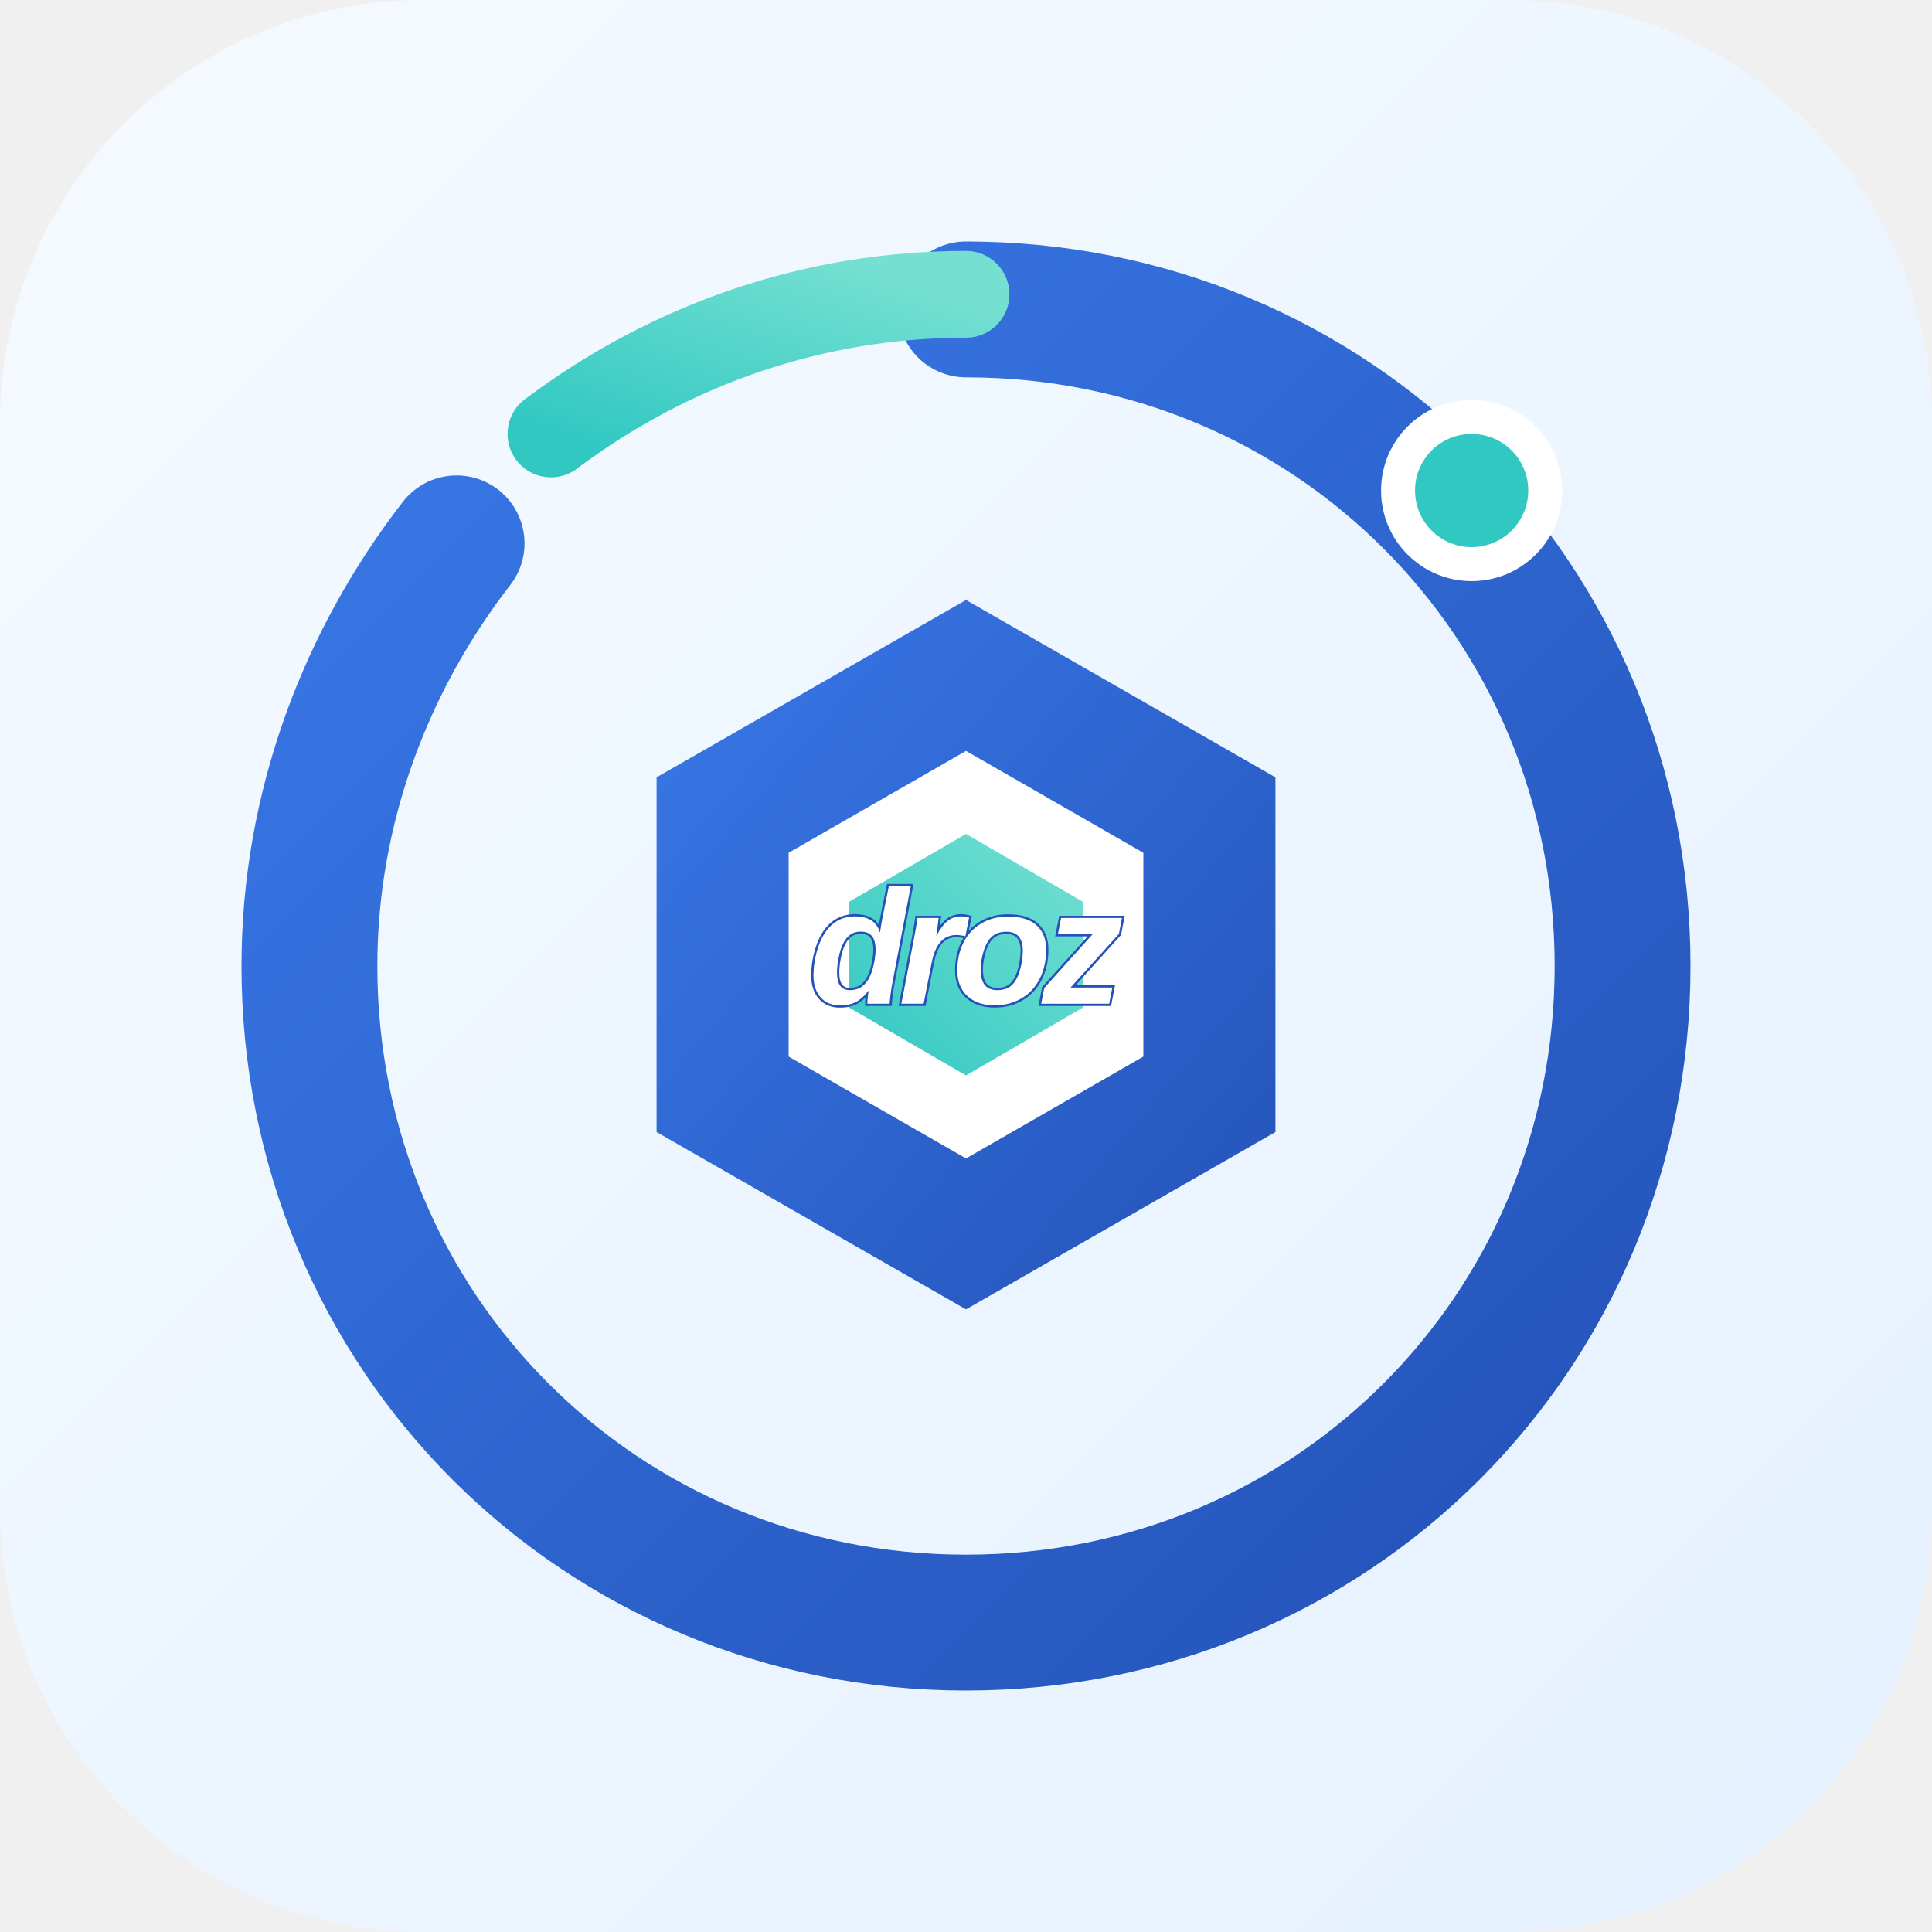
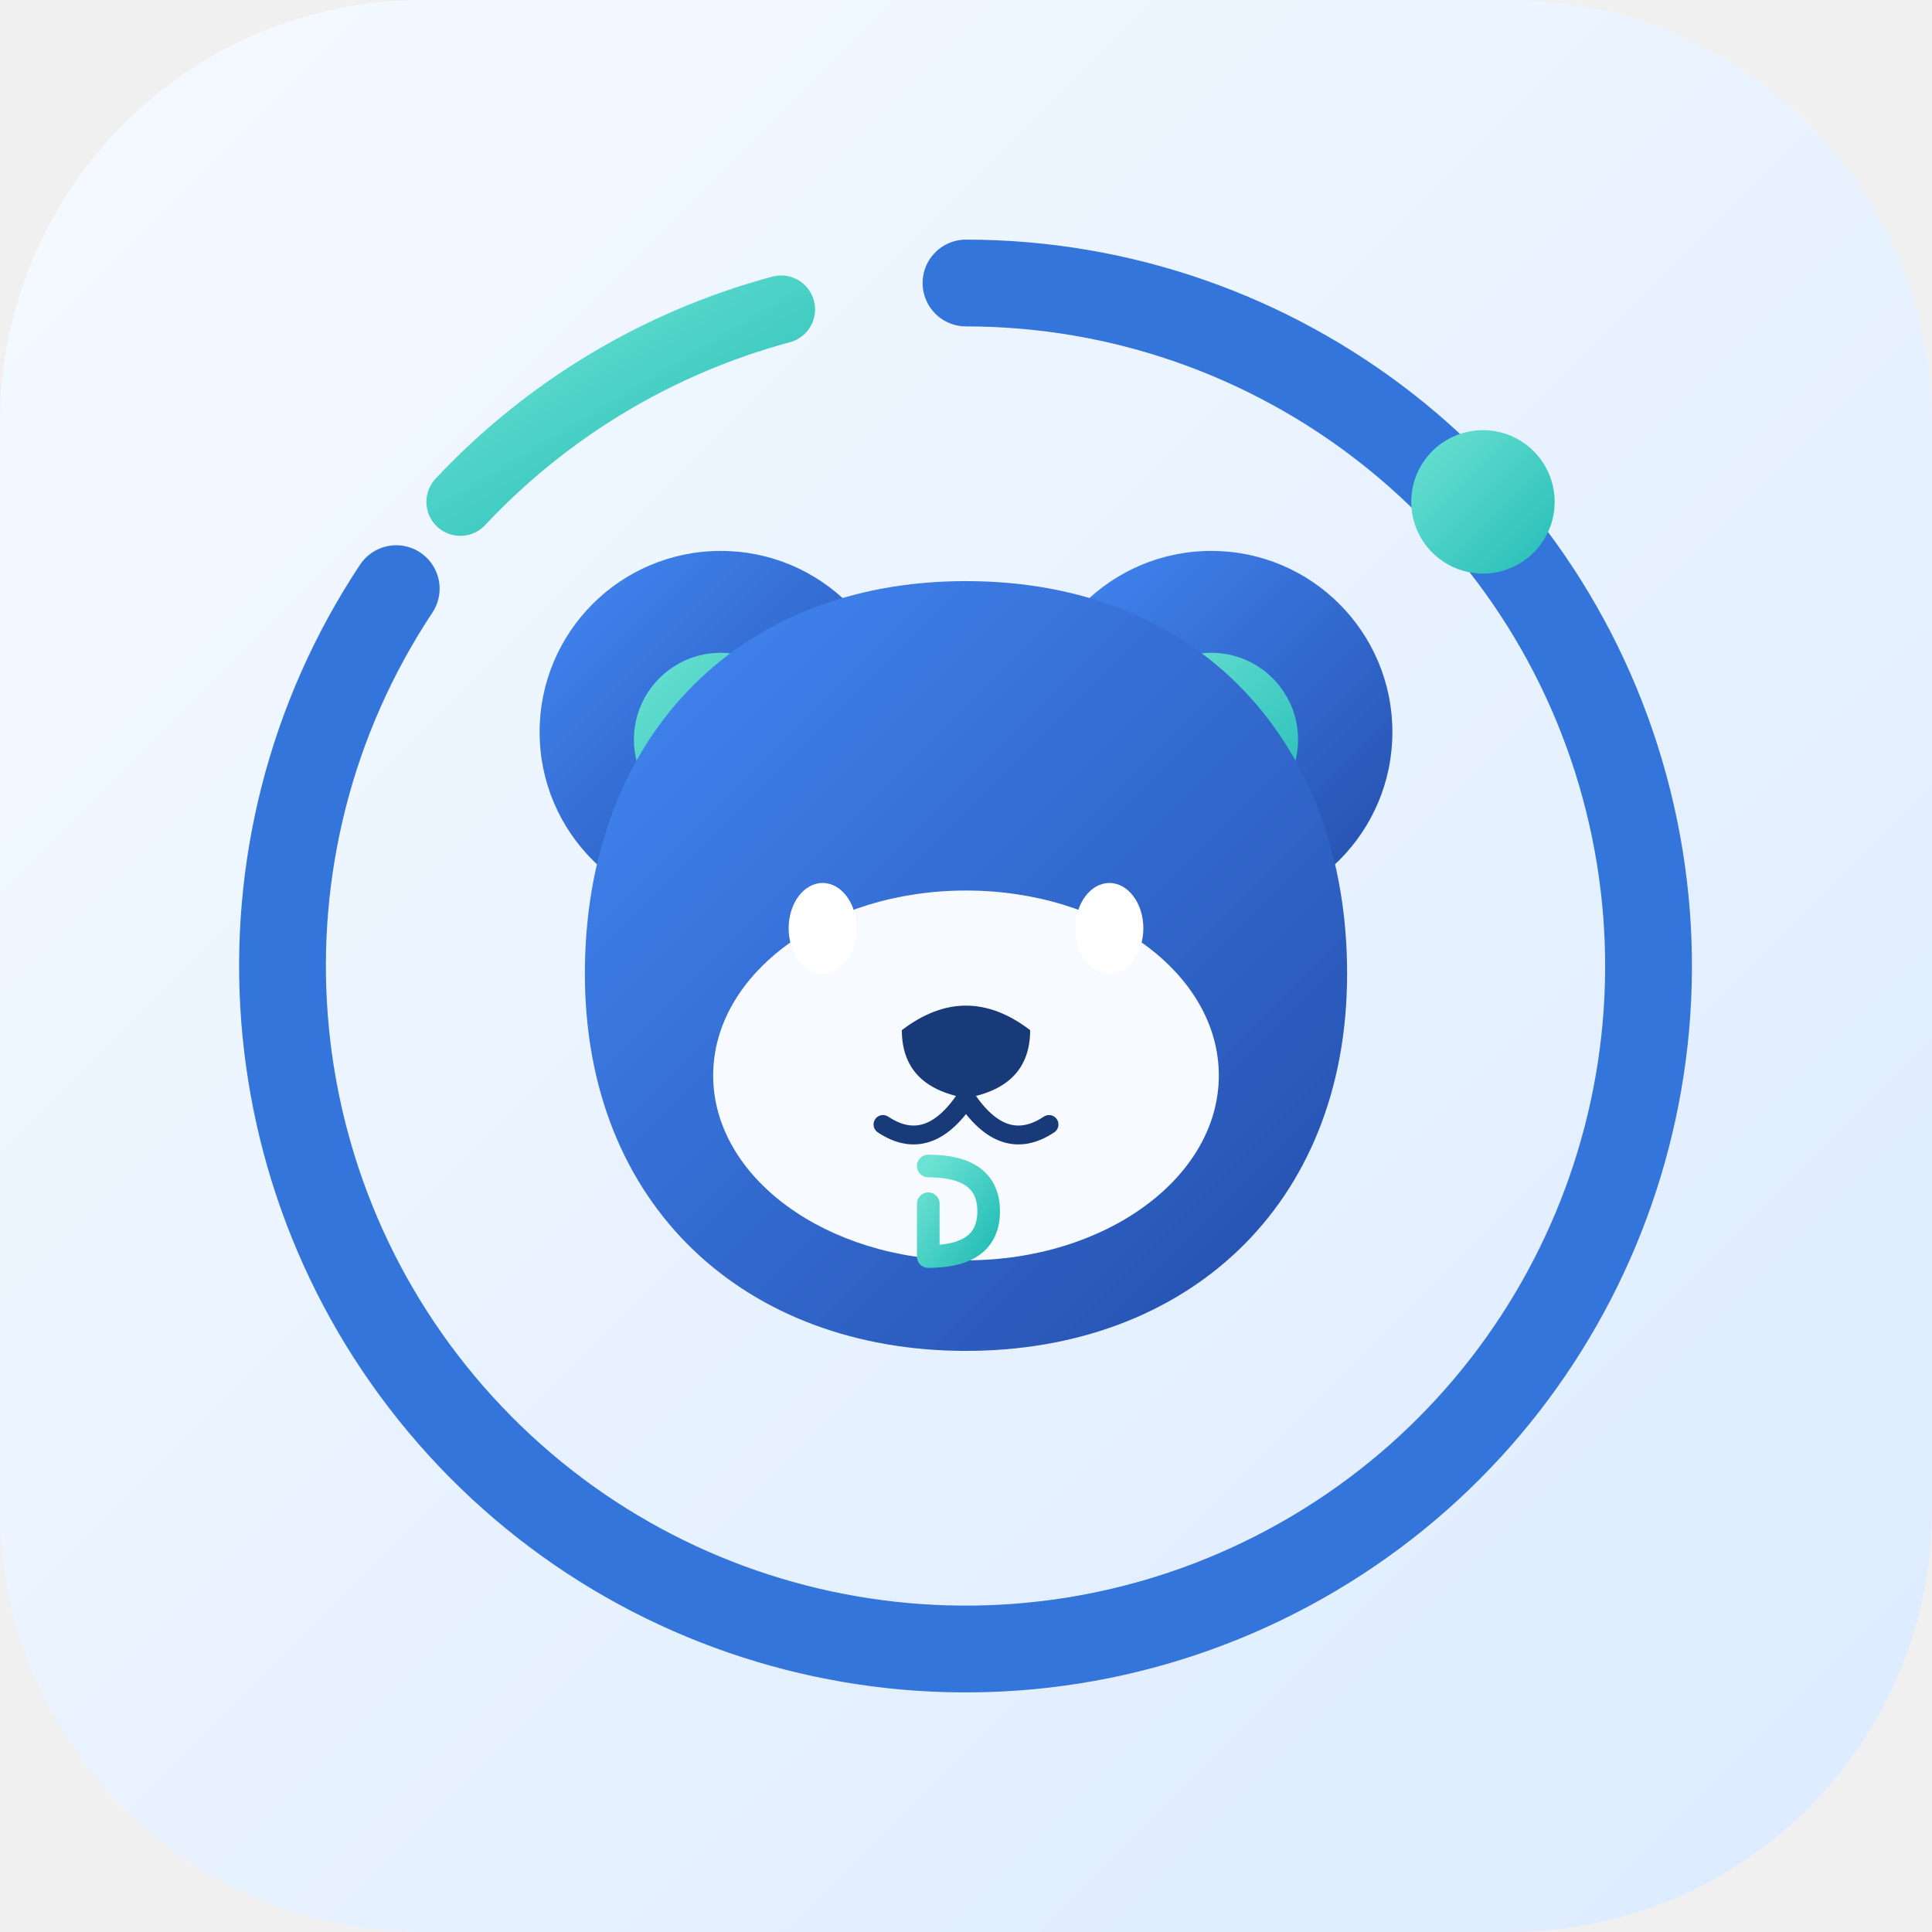
<svg xmlns="http://www.w3.org/2000/svg" width="512" height="512" viewBox="0 0 512 512">
  <defs>
-     <linearGradient id="surface" x1="0" y1="0" x2="1" y2="1">
+     <linearGradient id="bg" x1="0" y1="0" x2="1" y2="1">
      <stop offset="0%" stop-color="#F5FAFF" />
-       <stop offset="100%" stop-color="#E5F1FF" />
-     </linearGradient>
-     <linearGradient id="blue" x1="0" y1="0" x2="1" y2="1">
-       <stop offset="0%" stop-color="#3979E8" />
-       <stop offset="100%" stop-color="#2452B8" />
-     </linearGradient>
-     <linearGradient id="aqua" x1="0" y1="1" x2="1" y2="0">
-       <stop offset="0%" stop-color="#31C8C2" />
-       <stop offset="100%" stop-color="#75E0D2" />
-     </linearGradient>
-     <linearGradient id="textGradient" x1="0" y1="0" x2="1" y2="1">
-       <stop offset="0%" stop-color="#FFFFFF" />
      <stop offset="100%" stop-color="#DCEBFF" />
    </linearGradient>
+     <linearGradient id="bear" x1="0" y1="0" x2="1" y2="1">
+       <stop offset="0%" stop-color="#4388F5" />
+       <stop offset="100%" stop-color="#234DAA" />
+     </linearGradient>
+     <linearGradient id="aqua" x1="0" y1="0" x2="1" y2="1">
+       <stop offset="0%" stop-color="#6CE2D2" />
+       <stop offset="100%" stop-color="#25BDB8" />
+     </linearGradient>
  </defs>
-   <rect width="512" height="512" rx="112" fill="url(#surface)" />
-   <path d="M256 82        C353 82 430 159 430 256        C430 353 353 430 256 430        C159 430 82 353 82 256        C82 214 97 175 121 144" fill="none" stroke="url(#blue)" stroke-width="36" stroke-linecap="round" />
-   <path d="M146 115        C178 91 216 78 256 78" fill="none" stroke="url(#aqua)" stroke-width="23" stroke-linecap="round" />
-   <path d="M256 159        L338 206        L338 300        L256 347        L174 300        L174 206 Z" fill="url(#blue)" />
-   <path d="M256 199        L303 226        L303 280        L256 307        L209 280        L209 226 Z" fill="#FFFFFF" />
-   <path d="M256 221        L287 239        L287 267        L256 285        L225 267        L225 239 Z" fill="url(#aqua)" />
-   <text x="256" y="266" text-anchor="middle" font-family="Arial, Helvetica, sans-serif" font-size="43" font-weight="800" font-style="italic" letter-spacing="-2.5" fill="#FFFFFF" stroke="#2452B8" stroke-width="1.2" paint-order="stroke fill">droz</text>
-   <circle cx="390" cy="130" r="24" fill="#FFFFFF" />
-   <circle cx="390" cy="130" r="15" fill="#31C8C2" />
+   <rect width="512" height="512" rx="112" fill="url(#bg)" />
+   <path d="M256 75            A181 181 0 1 1 105 156" fill="none" stroke="#3475DB" stroke-width="23" stroke-linecap="round" />
+   <path d="M122 133 A181 181 0 0 1 207 82" fill="none" stroke="url(#aqua)" stroke-width="18" stroke-linecap="round" />
+   <circle cx="393" cy="133" r="19" fill="url(#aqua)" />
+   <circle cx="191" cy="194" r="48" fill="url(#bear)" />
+   <circle cx="321" cy="194" r="48" fill="url(#bear)" />
+   <circle cx="191" cy="196" r="23" fill="url(#aqua)" />
+   <circle cx="321" cy="196" r="23" fill="url(#aqua)" />
+   <path d="M256 154            C194 154 155 197 155 258            C155 320 198 358 256 358            C314 358 357 320 357 258            C357 197 318 154 256 154 Z" fill="url(#bear)" />
+   <ellipse cx="256" cy="285" rx="67" ry="49" fill="#F7FBFF" />
+   <ellipse cx="218" cy="246" rx="9" ry="12" fill="#FFFFFF" />
+   <ellipse cx="294" cy="246" rx="9" ry="12" fill="#FFFFFF" />
+   <path d="M239 273            Q256 260 273 273            Q273 288 256 291            Q239 288 239 273 Z" fill="#193A78" />
+   <path d="M256 291 Q246 306 234 298            M256 291 Q266 306 278 298" fill="none" stroke="#193A78" stroke-width="5" stroke-linecap="round" />
+   <path d="M246 319 L246 333            Q262 333 262 321            Q262 309 246 309" fill="none" stroke="url(#aqua)" stroke-width="6" stroke-linecap="round" stroke-linejoin="round" />
</svg>
